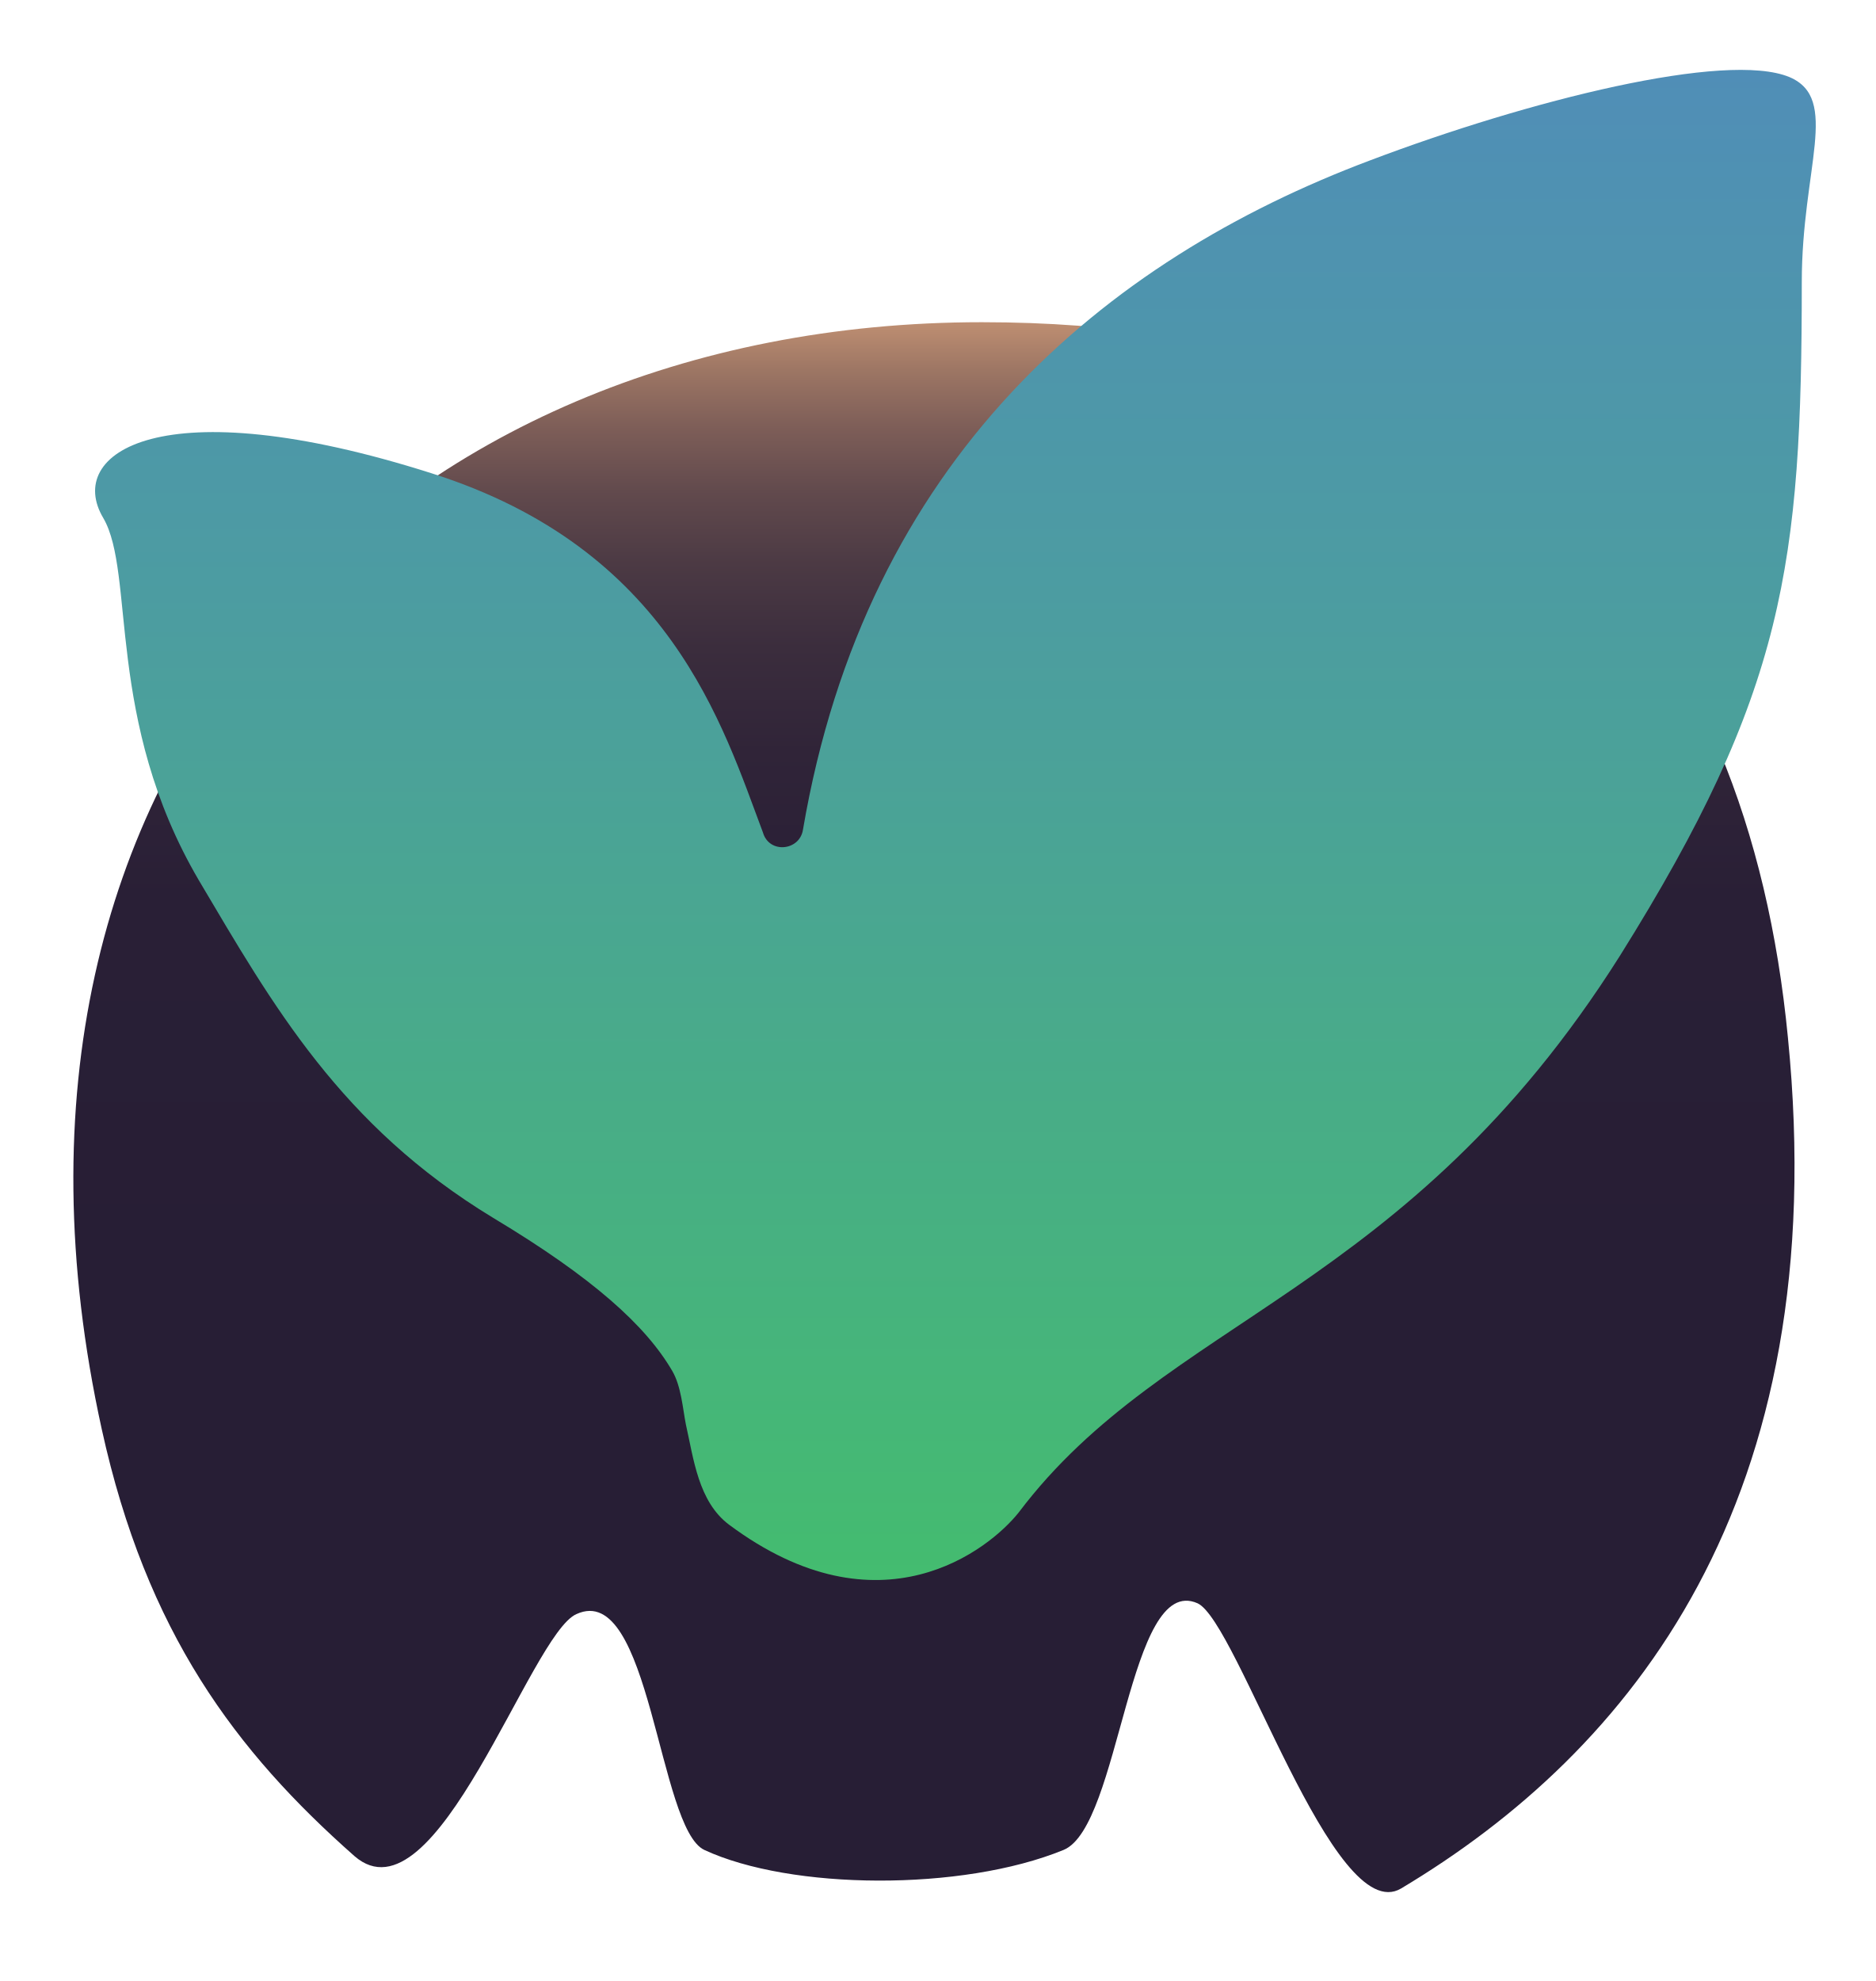
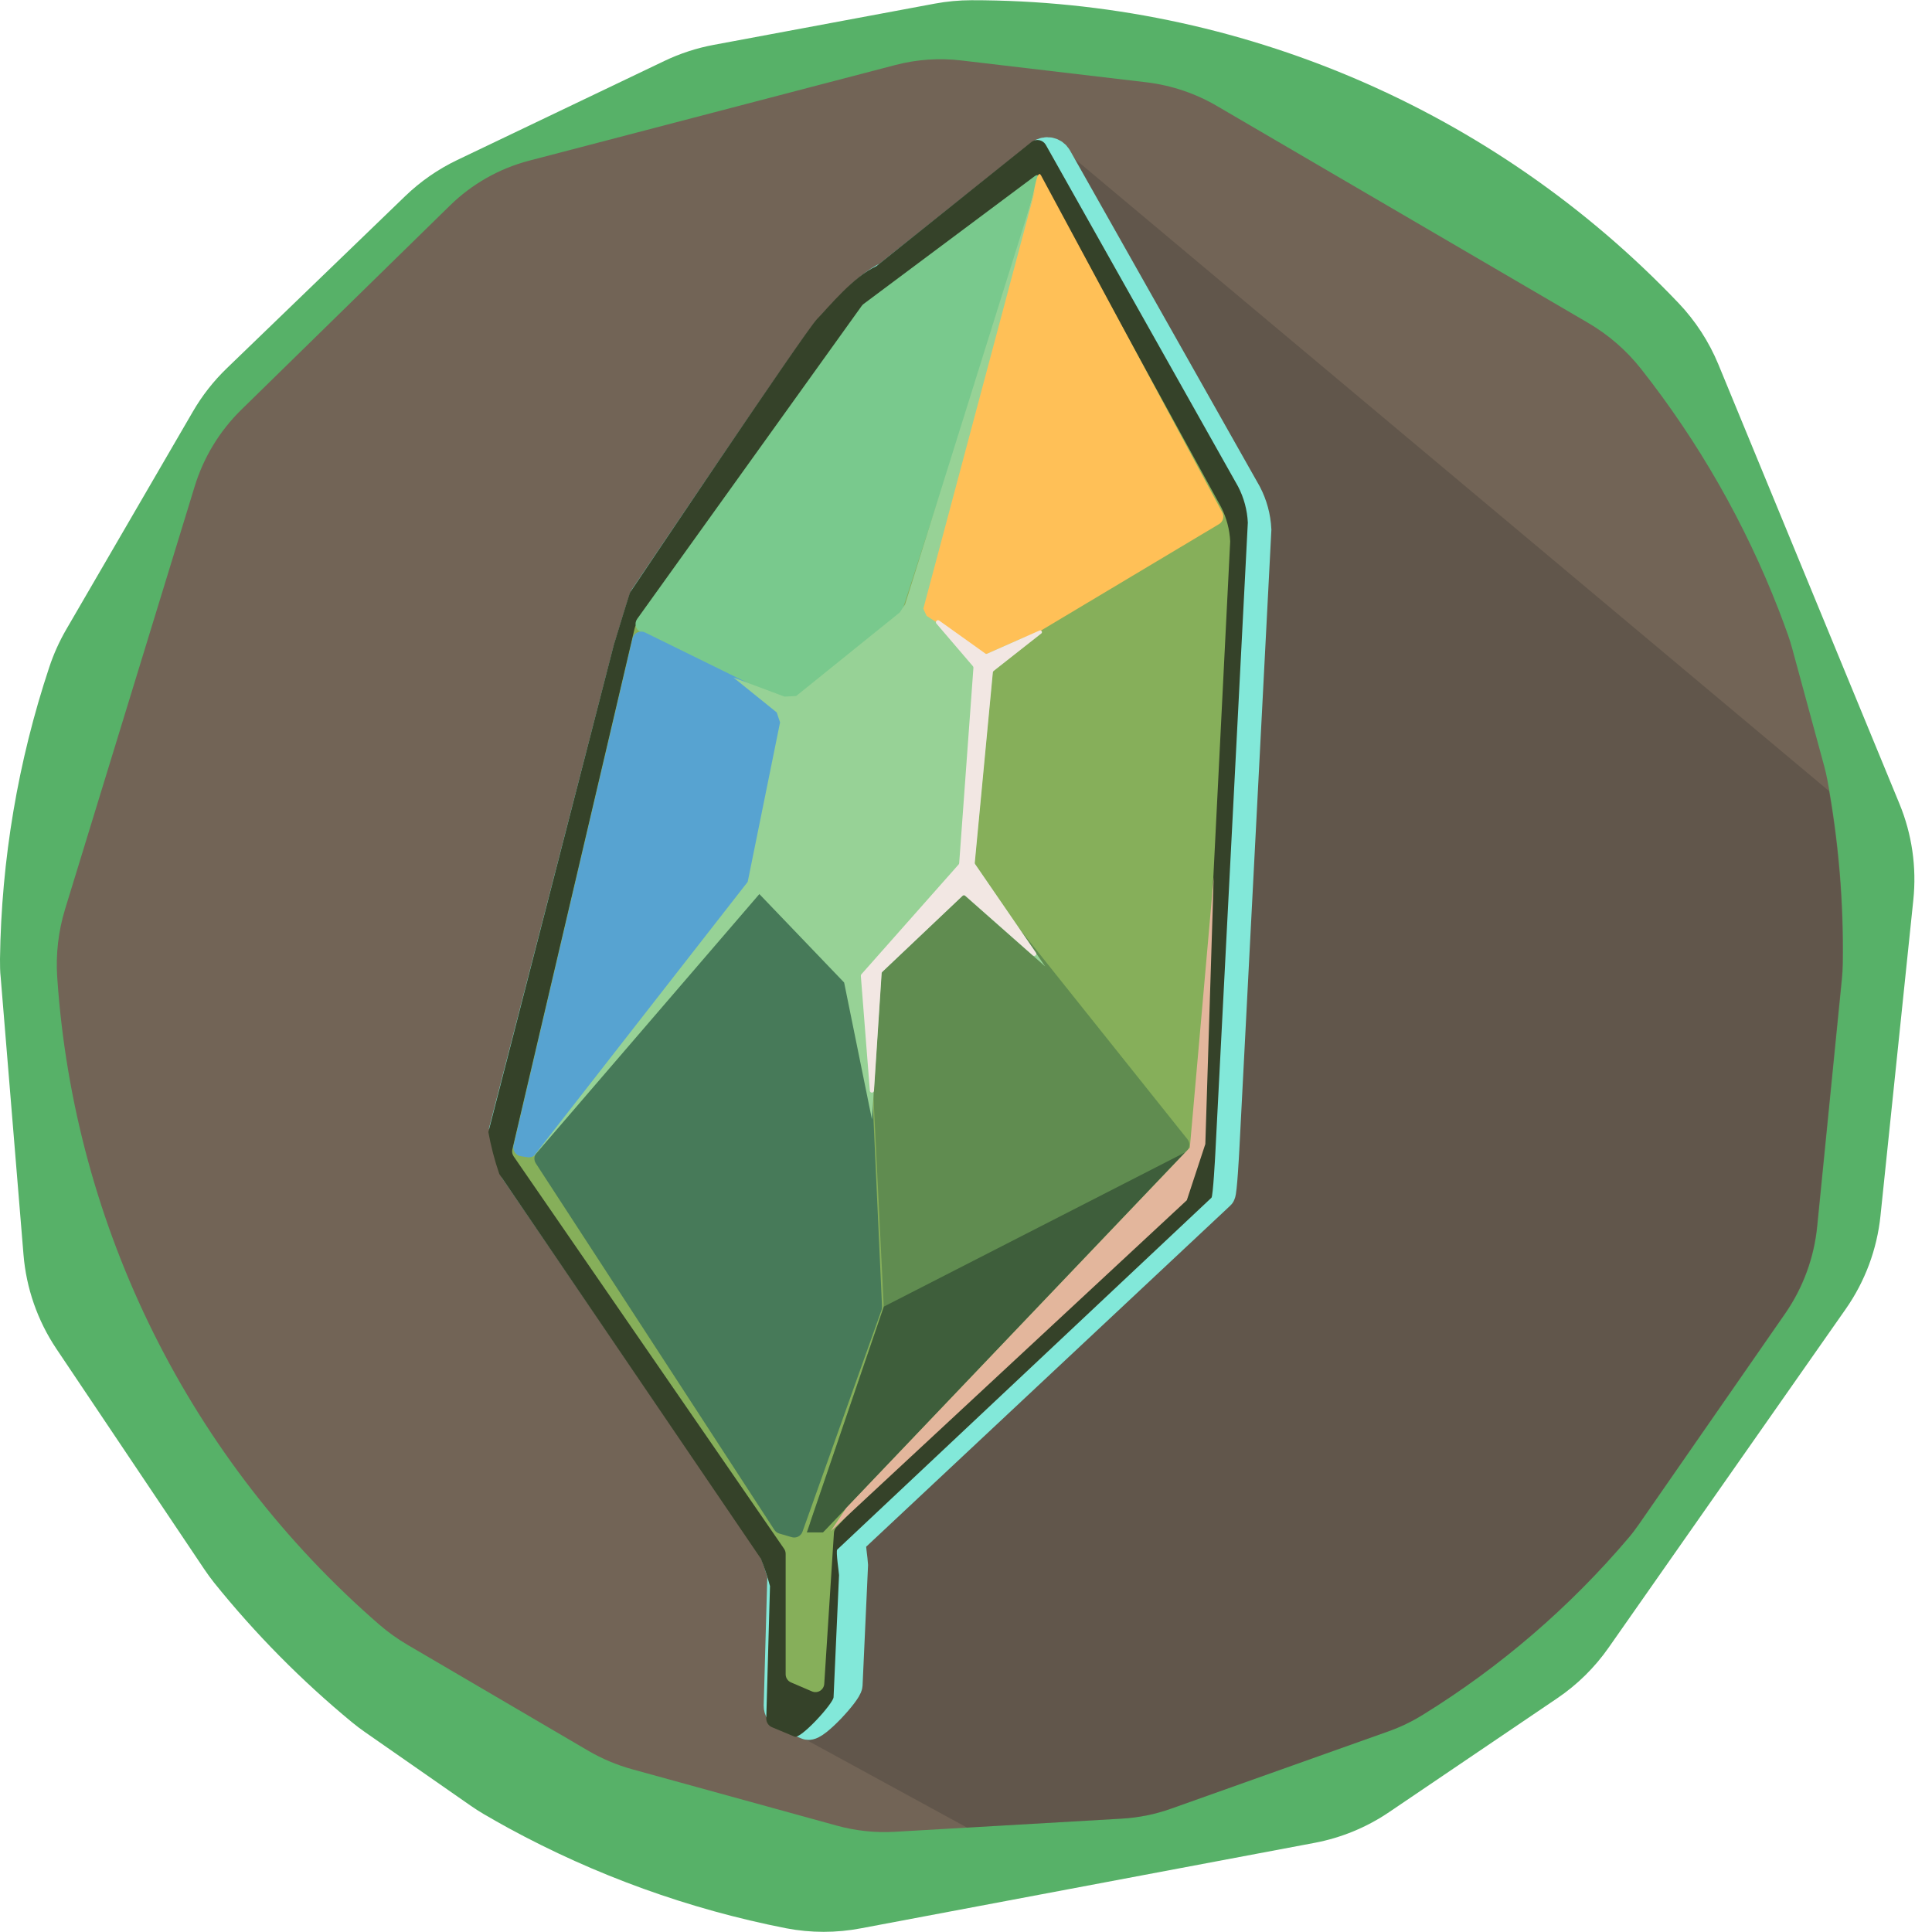
- <svg xmlns="http://www.w3.org/2000/svg" version="1.1" id="Layer_6_copy_10" x="0px" y="0px" viewBox="0 0 121.7 128.5" style="enable-background:new 0 0 121.7 128.5;" xml:space="preserve">
-   <style type="text/css">
- 	.st0{fill:url(#SVGID_1_);}
- 	.st1{fill:url(#SVGID_2_);}
- 	.st2{fill:url(#SVGID_3_);}
- 	.st3{fill:url(#SVGID_4_);}
- 	.st4{fill:url(#SVGID_5_);}
- </style>
-   <g id="full_x5F_logo_copy_13">
- </g>
-   <g id="icon_x5F_ver_copy_13">
-     <linearGradient id="SVGID_1_" gradientUnits="userSpaceOnUse" x1="60.592" y1="122.657" x2="60.592" y2="20.845">
-       <stop offset="0.373" style="stop-color:#271E35" />
-       <stop offset="0.632" style="stop-color:#291F36" />
-       <stop offset="0.726" style="stop-color:#302438" />
-       <stop offset="0.792" style="stop-color:#3B2D3D" />
-       <stop offset="0.846" style="stop-color:#4C3A44" />
-       <stop offset="0.892" style="stop-color:#624A4D" />
-       <stop offset="0.933" style="stop-color:#7E5E58" />
-       <stop offset="0.969" style="stop-color:#9D7664" />
-       <stop offset="1" style="stop-color:#BF8F72" />
-     </linearGradient>
-     <path class="st0" d="M116,67.3c-2.6-26.9-18-46.4-52.3-46.4c-38.1,0-66.6,28.6-57.1,71.8c2.9,13.2,8.7,20.9,16.4,27.7   c5.3,4.6,11.4-14.4,14.4-15.7c4.8-2.2,5.3,13.9,8.3,15.3c5.6,2.6,16.7,2.7,23.3,0c3.7-1.5,4.2-18,8.7-16   c2.6,1.2,8.8,21.1,13.2,18.5C105.8,113.6,119,97.4,116,67.3z M59.4,101.3c-3.7,0.7-12,0.4-14.3-8.1c-2.1-8,3.2-14,10.5-14.7   c7.3-0.7,12.8,3,12.8,11.2C68.4,98,63,100.7,59.4,101.3z" />
-     <linearGradient id="SVGID_2_" gradientUnits="userSpaceOnUse" x1="61.958" y1="102.547" x2="61.958" y2="4.529">
-       <stop offset="0" style="stop-color:#44BC6F" />
-       <stop offset="0.635" style="stop-color:#4C9DA0" />
-       <stop offset="1" style="stop-color:#508EB7" />
-     </linearGradient>
-     <path class="st1" d="M116.1,5c-4.1-1.7-16.9,1.5-27.2,5.4c-17.3,6.5-32.7,19.4-36.8,43.4c-0.2,1.4-2.2,1.6-2.6,0.2   c-2.6-6.9-6-18.4-21.5-23.3c-17.6-5.6-23.8-1.3-21.3,2.9c2.1,3.6,0.1,13.1,6.2,23.5c4.8,8.1,9.2,15.9,19.1,21.9   c6.5,3.9,9.9,7,11.6,9.9c0.6,1,0.7,2.5,0.9,3.5c0.5,2.2,0.8,5,2.8,6.5c9.8,7.3,16.9,1.6,18.8-0.8c9.6-12.7,25.1-14.1,39-36.1   c10.7-17.1,11.8-25.4,11.8-43.7C116.9,10.9,119.4,6.4,116.1,5z" />
-   </g>
+ <svg xmlns="http://www.w3.org/2000/svg" viewBox="0 0 349.63 352.81">
+   <defs>
+     <style>.a{fill:#57b168;}.b{fill:#726456;}.c{fill:#232222;opacity:0.21;}.d{fill:#685644;stroke:#82e8d9;stroke-miterlimit:10;stroke-width:6px;}.e{fill:#354229;}.f{fill:#86af5a;}.g{fill:#79c98d;}.h{fill:#57a3d1;}.i{fill:#477a59;}.j{fill:#608c50;}.k{fill:#3e5e3b;}.l{fill:#ffc057;}.m{fill:#97d296;}.n{fill:#f2e7e3;}.o{fill:#e3b69c;}</style>
+   </defs>
+   <path class="a" d="M608.11,334l6-57.7a36.22,36.22,0,0,0-2.54-17.57l-33.06-80.22a36.48,36.48,0,0,0-7.29-11.22A178.18,178.18,0,0,0,442.1,112a36.91,36.91,0,0,0-6.67.62l-40.37,7.53a36.22,36.22,0,0,0-9,2.93l-37.83,18.09a36.22,36.22,0,0,0-9.53,6.61l-32.58,31.44a36.22,36.22,0,0,0-6.17,7.87L276.8,226.92a36.78,36.78,0,0,0-3.09,6.87,176.42,176.42,0,0,0-9,53.27c0,1.15,0,2.29.13,3.43L269,341.06a36.22,36.22,0,0,0,6,17.2l27,40.24c.57.85,1.17,1.67,1.8,2.47A176.35,176.35,0,0,0,329,426.48c.77.64,1.57,1.23,2.38,1.8l19.3,13.44c.78.54,1.57,1.05,2.39,1.53q2.21,1.29,4.47,2.53a177.54,177.54,0,0,0,50.73,18.31,36.31,36.31,0,0,0,13.7,0l82.8-15.6a36.22,36.22,0,0,0,13.61-5.61l30.71-20.8a36.22,36.22,0,0,0,9.37-9.23L601.77,351A36.22,36.22,0,0,0,608.11,334Z" transform="translate(-264.71 -111.96)" />
+   <path class="b" d="M346.86,149.51l-38.09,37.28a33.23,33.23,0,0,0-8.51,14L276.59,278a34.6,34.6,0,0,0-1.43,12.43A171.76,171.76,0,0,0,334,408.66a34.79,34.79,0,0,0,5.08,3.64l33,19.34a33.54,33.54,0,0,0,8.07,3.41l37.35,10.29a32.81,32.81,0,0,0,10.61,1.13l41.46-2.4a32.33,32.33,0,0,0,9-1.82l39.75-14.14a32.76,32.76,0,0,0,6.22-3,158.51,158.51,0,0,0,37.59-32.33c.68-.8,1.32-1.65,1.92-2.52l26.69-38.46a33.75,33.75,0,0,0,5.83-15.9l4.5-45.09c.09-.95.16-1.9.17-2.85a169.26,169.26,0,0,0-2.81-33.48c-.17-.92-.38-1.83-.63-2.74L592,230.42c-.23-.86-.49-1.71-.79-2.54-.54-1.51-1.09-3-1.68-4.53a171.21,171.21,0,0,0-25.12-44,34.45,34.45,0,0,0-9.66-8.41l-67.68-39.55A33.34,33.34,0,0,0,474.16,127l-33.9-4a32.49,32.49,0,0,0-12,.82l-66.92,17.48A32.33,32.33,0,0,0,346.86,149.51Z" transform="translate(-264.71 -111.96)" />
+   <path class="c" d="M562.08,392.79c.68-.8,1.32-1.65,1.92-2.52l26.69-38.46a33.75,33.75,0,0,0,5.83-15.9l4.5-45.09c.09-.95.16-1.9.17-2.85a169.26,169.26,0,0,0-2.48-31.56L458.37,138.79,410.91,429.12l30.4,16.59,28.24-1.64a32.33,32.33,0,0,0,9-1.82l39.75-14.14a32.76,32.76,0,0,0,6.22-3A158.51,158.51,0,0,0,562.08,392.79Z" transform="translate(-264.71 -111.96)" />
+   <path class="d" d="M416.23,172.26c-2.21,2.29-33.63,49-33.63,49-.13.18-2.89,9.28-2.95,9.49l-22.58,87.39a51.45,51.45,0,0,0,2,7.53l47.13,69.06a43.12,43.12,0,0,1,1.64,4.91l-.67,23.8a1.67,1.67,0,0,0,1,1.54l4.06,1.69c1.09.46,6.94-5.91,7-7.06l1-21.93c0-.39-.6-4.3-.33-4.58l67.43-63.17c.28-.29.67-7.5.69-7.9l5.86-113.34a15.62,15.62,0,0,0-1.75-6.45l-34.67-61.39a1.76,1.76,0,0,0-2.53-.51l-28,22.33C422.86,164.56,418.44,170,416.23,172.26Z" transform="translate(-264.71 -111.96)" />
+   <path class="e" d="M413.87,170.27c-2.24,2.33-34.09,49.86-34.09,49.86-.13.18-2.93,9.44-3,9.66l-22.89,88.9a52.49,52.49,0,0,0,2,7.66l47.77,70.25a44,44,0,0,1,1.66,5l-.68,24.21a1.7,1.7,0,0,0,1.06,1.57l4.12,1.72c1.11.46,7-6,7.11-7.19l1-22.31c0-.4-.61-4.37-.33-4.66l68.34-64.26c.29-.29.68-7.63.7-8l5.94-115.29a15.93,15.93,0,0,0-1.77-6.57l-35.14-62.44a1.78,1.78,0,0,0-2.57-.52l-28.36,22.71C420.59,162.45,416.11,167.94,413.87,170.27Z" transform="translate(-264.71 -111.96)" />
+   <path class="f" d="M422.77,167.61l-41.89,58.45a1.61,1.61,0,0,0-.26.57l-22.35,95.22a1.61,1.61,0,0,0,.24,1.28L407.9,394.8a1.61,1.61,0,0,1,.28.92v22a1.61,1.61,0,0,0,1,1.48l3.8,1.63a1.61,1.61,0,0,0,2.25-1.38L417,391.86a1.61,1.61,0,0,1,.44-1l66-69.84a1.61,1.61,0,0,0,.44-1l5.48-109.2a15.39,15.39,0,0,0-1.64-6.22l-32.42-59.14a1.61,1.61,0,0,0-2.37-.49l-29.76,22.32A1.61,1.61,0,0,0,422.77,167.61Z" transform="translate(-264.71 -111.96)" />
+   <path class="g" d="M420.1,246.25l-38.43-18.88a1.61,1.61,0,0,1-.6-2.39l41-57.16a1.61,1.61,0,0,1,.34-.35l31.24-23.33c1.25-.94,1,1.67.55,3.16l-31.82,98A1.61,1.61,0,0,1,420.1,246.25Z" transform="translate(-264.71 -111.96)" />
+   <path class="h" d="M421.28,248.7l-58.73,74a1.61,1.61,0,0,1-1.51.59l-1.21-.19a1.61,1.61,0,0,1-1.32-2l21.72-92.56a1.61,1.61,0,0,1,2.28-1.08l38.22,18.78A1.61,1.61,0,0,1,421.28,248.7Z" transform="translate(-264.71 -111.96)" />
+   <path class="i" d="M421.41,254.63l4.37,95.94a1.61,1.61,0,0,1-.09.62l-14.43,40.47a1.61,1.61,0,0,1-2,1L407,392a1.61,1.61,0,0,1-.88-.66l-43.56-66.93a1.61,1.61,0,0,1,.1-1.9l55.83-68.79A1.61,1.61,0,0,1,421.41,254.63Z" transform="translate(-264.71 -111.96)" />
+   <path class="j" d="M425.16,249.35,481.55,320a1.61,1.61,0,0,1-.09,2.12l-66,69.18a1.61,1.61,0,0,1-1.17.5h0a1.61,1.61,0,0,1-1.53-2.13L426,350.85a1.61,1.61,0,0,0,.08-.6l-4.85-99a1.61,1.61,0,0,1,.62-1.35l1-.8A1.61,1.61,0,0,1,425.16,249.35Z" transform="translate(-264.71 -111.96)" />
+   <polygon class="k" points="161.41 238.6 216.4 210.45 150.29 279.84 147.34 279.84 161.41 238.6" />
+   <path class="l" d="M430.24,241.79l57.08-34.12a1.61,1.61,0,0,0,.59-2.16L454.82,144c-.7-1.27-1.16,2.51-1.55,3.91l-25.42,92A1.61,1.61,0,0,0,430.24,241.79Z" transform="translate(-264.71 -111.96)" />
+   <path class="m" d="M453.84,146.21,430,222.31l-1,1.51-18.9,15.24-2.13.11-9.33-3.49,7.91,6.38.61,1.81L401.25,273l-39.5,50.62,41.63-48.39,15.48,16.15,5.08,25,1.75-26.84,15-14.23,14.88,13.13-12.91-18.81L446,234.58l6.24-5a.68.68,0,0,0-.7-1.15l-6.77,3-10.85-7-.6-1.31Z" transform="translate(-264.71 -111.96)" />
+   <path class="n" d="M435.76,225.89l6.59,7.7a.38.38,0,0,1,.12.31l-2.6,35.69a.38.38,0,0,1-.09.22L422,289.89a.38.38,0,0,0-.09.28l1.65,21a.38.38,0,0,0,.75,0l1.4-21.48a.38.38,0,0,1,.12-.25l14.66-13.89a.38.38,0,0,1,.51,0l12.34,10.9a.38.38,0,0,0,.56-.49l-11.12-16.2a.38.38,0,0,1-.06-.25l3.3-34.78a.36.36,0,0,1,.16-.26l8.65-6.8a.32.32,0,0,0-.33-.55l-9.56,4.23a.36.36,0,0,1-.23,0l-8.47-6.05A.38.38,0,0,0,435.76,225.89Z" transform="translate(-264.71 -111.96)" />
+   <polygon class="o" points="221.64 160.15 217.28 209.58 154.54 275.37 151.7 279.62 216.73 219.18 220.11 208.92 221.64 160.15" />
</svg>
